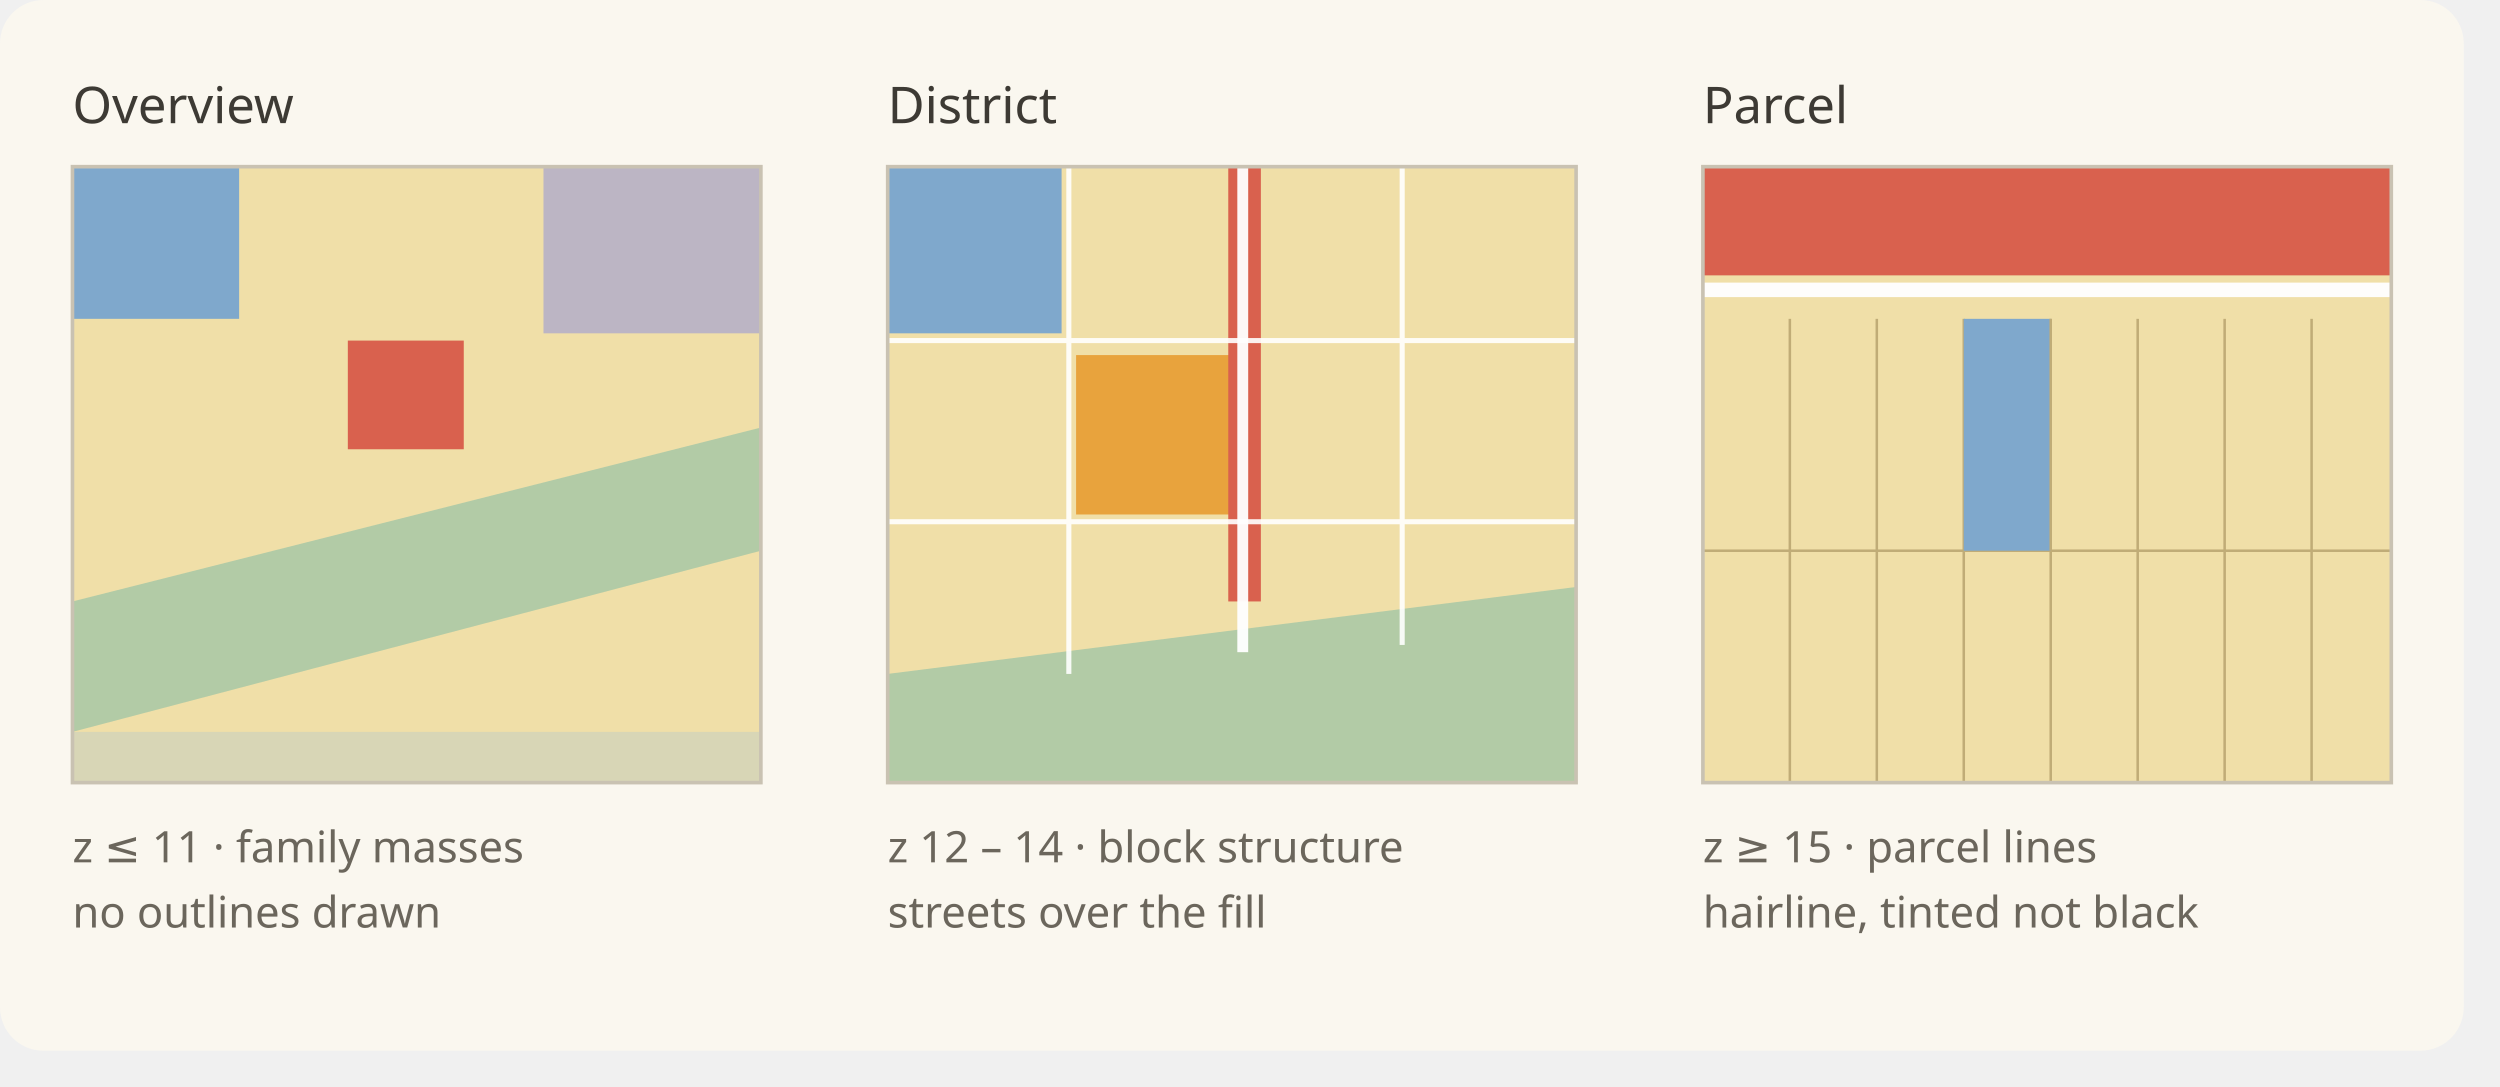
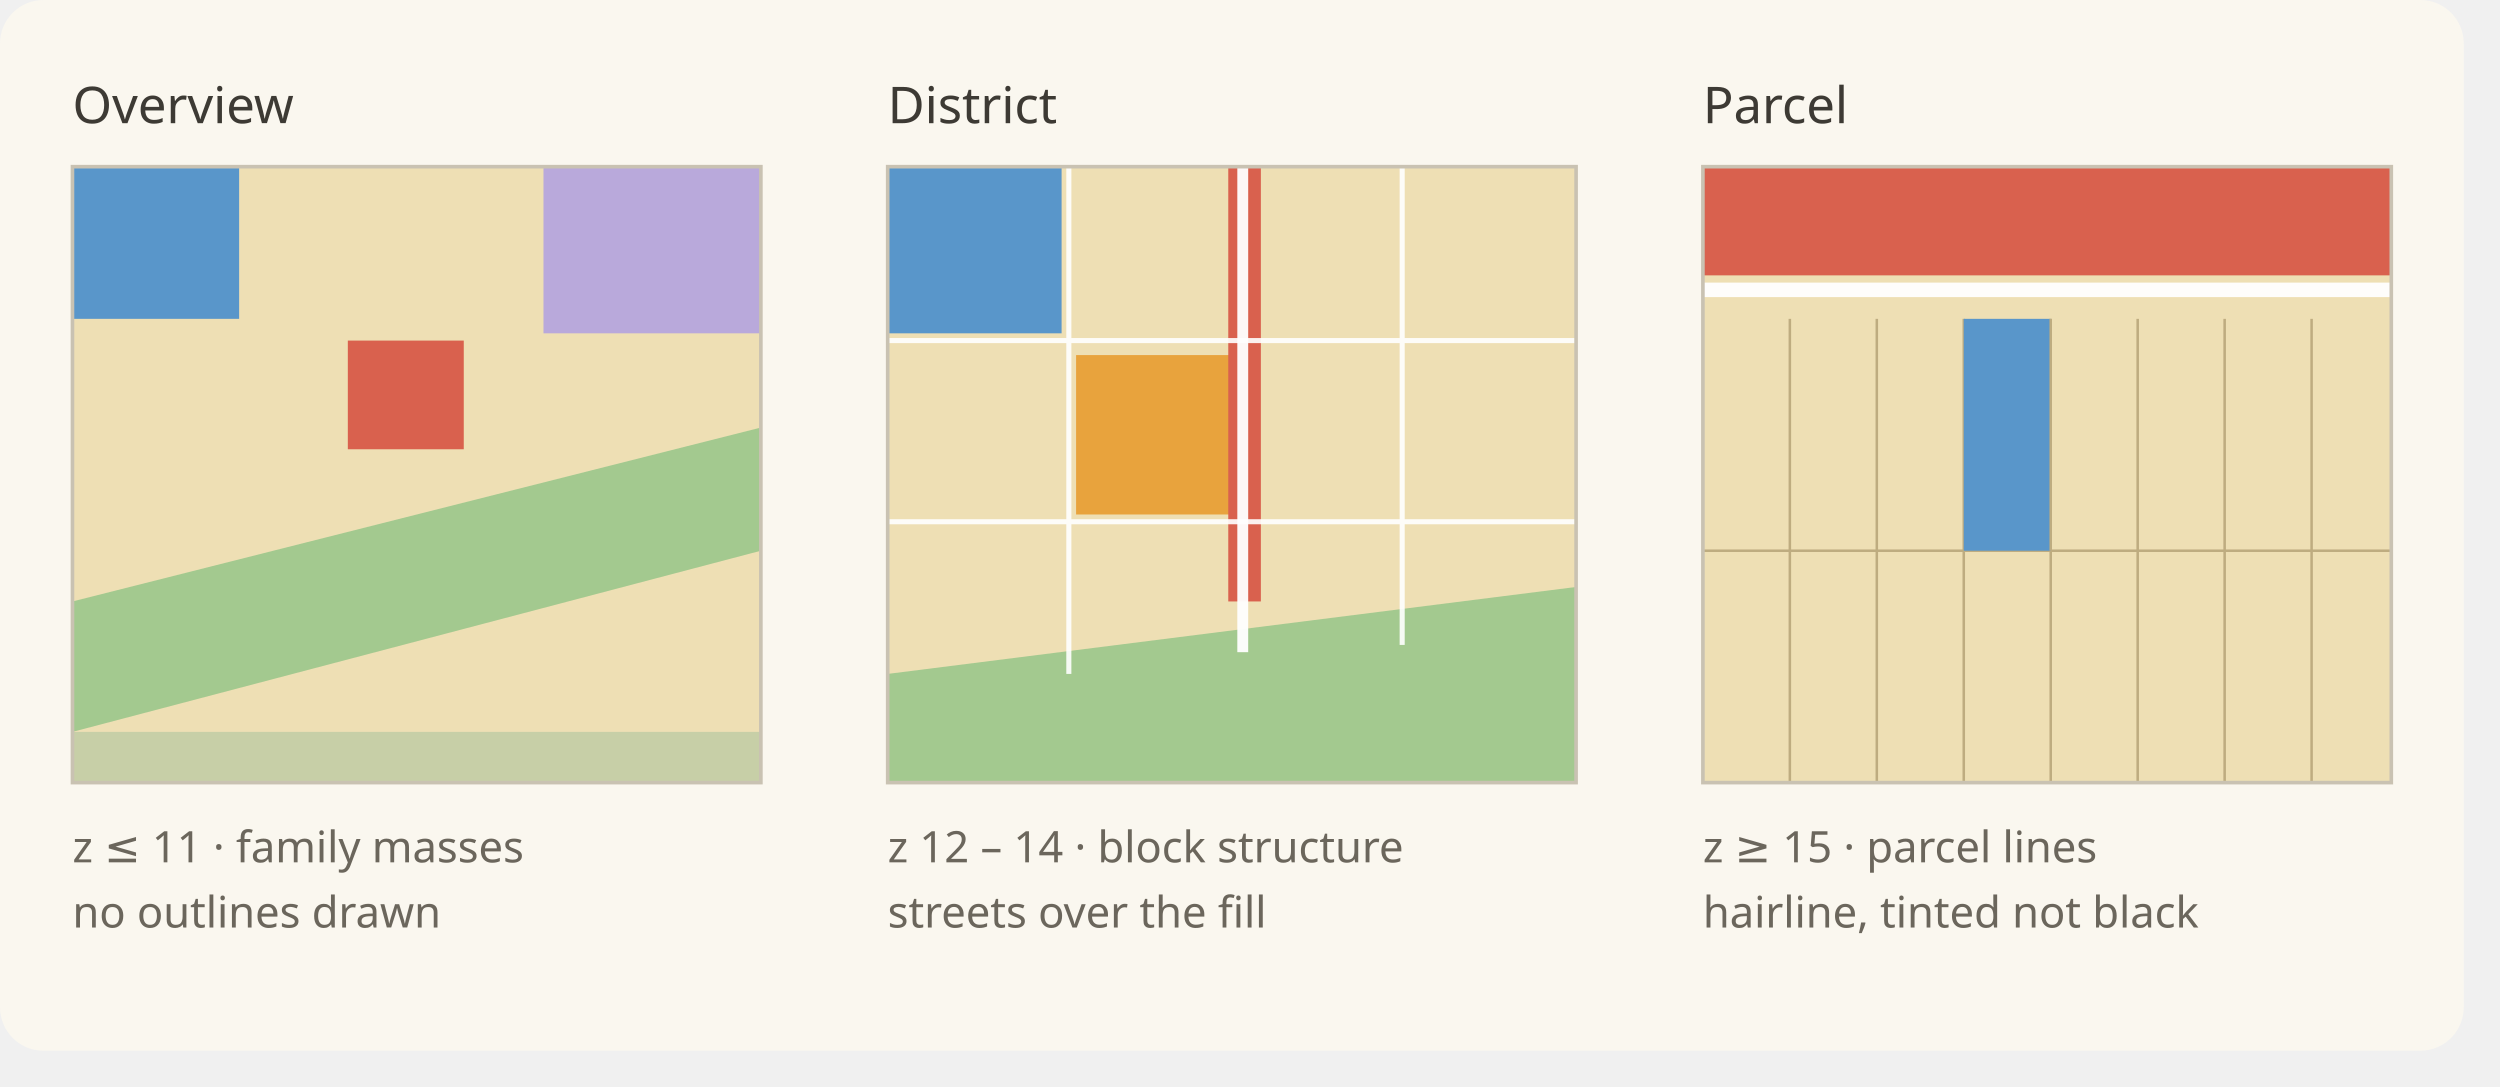
<svg xmlns="http://www.w3.org/2000/svg" width="100%" viewBox="0 0 690 300" role="img" style="">
  <rect x="0" y="0" width="680" height="290" rx="12" fill="#faf7ef" style="fill:rgb(250, 247, 239);stroke:none;color:rgb(11, 11, 11);stroke-width:1px;stroke-linecap:butt;stroke-linejoin:miter;opacity:1;font-family:&quot;Anthropic Sans&quot;, -apple-system, &quot;system-ui&quot;, &quot;Segoe UI&quot;, sans-serif;font-size:16px;font-weight:400;text-anchor:start;dominant-baseline:auto" />
  <g font-family="system-ui, sans-serif" fill="#3d3a34" style="fill:rgb(61, 58, 52);stroke:none;color:rgb(11, 11, 11);stroke-width:1px;stroke-linecap:butt;stroke-linejoin:miter;opacity:1;font-family:system-ui, sans-serif;font-size:16px;font-weight:400;text-anchor:start;dominant-baseline:auto">
    <text x="20" y="34" font-size="14" font-weight="500" style="fill:rgb(61, 58, 52);stroke:none;color:rgb(11, 11, 11);stroke-width:1px;stroke-linecap:butt;stroke-linejoin:miter;opacity:1;font-family:system-ui, sans-serif;font-size:14px;font-weight:500;text-anchor:start;dominant-baseline:auto">Overview</text>
    <text x="245" y="34" font-size="14" font-weight="500" style="fill:rgb(61, 58, 52);stroke:none;color:rgb(11, 11, 11);stroke-width:1px;stroke-linecap:butt;stroke-linejoin:miter;opacity:1;font-family:system-ui, sans-serif;font-size:14px;font-weight:500;text-anchor:start;dominant-baseline:auto">District</text>
    <text x="470" y="34" font-size="14" font-weight="500" style="fill:rgb(61, 58, 52);stroke:none;color:rgb(11, 11, 11);stroke-width:1px;stroke-linecap:butt;stroke-linejoin:miter;opacity:1;font-family:system-ui, sans-serif;font-size:14px;font-weight:500;text-anchor:start;dominant-baseline:auto">Parcel</text>
  </g>
-   <rect x="20" y="46" width="190" height="170" fill="#f0dfa8" style="fill:rgb(240, 223, 168);stroke:none;color:rgb(11, 11, 11);stroke-width:1px;stroke-linecap:butt;stroke-linejoin:miter;opacity:1;font-family:&quot;Anthropic Sans&quot;, -apple-system, &quot;system-ui&quot;, &quot;Segoe UI&quot;, sans-serif;font-size:16px;font-weight:400;text-anchor:start;dominant-baseline:auto" />
-   <rect x="20" y="46" width="46" height="42" fill="#7fa8cc" style="fill:rgb(127, 168, 204);stroke:none;color:rgb(11, 11, 11);stroke-width:1px;stroke-linecap:butt;stroke-linejoin:miter;opacity:1;font-family:&quot;Anthropic Sans&quot;, -apple-system, &quot;system-ui&quot;, &quot;Segoe UI&quot;, sans-serif;font-size:16px;font-weight:400;text-anchor:start;dominant-baseline:auto" />
-   <rect x="150" y="46" width="60" height="46" fill="#bcb5c4" style="fill:rgb(188, 181, 196);stroke:none;color:rgb(11, 11, 11);stroke-width:1px;stroke-linecap:butt;stroke-linejoin:miter;opacity:1;font-family:&quot;Anthropic Sans&quot;, -apple-system, &quot;system-ui&quot;, &quot;Segoe UI&quot;, sans-serif;font-size:16px;font-weight:400;text-anchor:start;dominant-baseline:auto" />
+   <rect x="20" y="46" width="190" height="170" fill="#eedfb4" style="fill:rgb(238, 223, 180);stroke:none;color:rgb(11, 11, 11);stroke-width:1px;stroke-linecap:butt;stroke-linejoin:miter;opacity:1;font-family:&quot;Anthropic Sans&quot;, -apple-system, &quot;system-ui&quot;, &quot;Segoe UI&quot;, sans-serif;font-size:16px;font-weight:400;text-anchor:start;dominant-baseline:auto" />
+   <rect x="20" y="46" width="46" height="42" fill="#5996ca" style="fill:rgb(89, 150, 202);stroke:none;color:rgb(11, 11, 11);stroke-width:1px;stroke-linecap:butt;stroke-linejoin:miter;opacity:1;font-family:&quot;Anthropic Sans&quot;, -apple-system, &quot;system-ui&quot;, &quot;Segoe UI&quot;, sans-serif;font-size:16px;font-weight:400;text-anchor:start;dominant-baseline:auto" />
+   <rect x="150" y="46" width="60" height="46" fill="#b9a9db" style="fill:rgb(185, 169, 219);stroke:none;color:rgb(11, 11, 11);stroke-width:1px;stroke-linecap:butt;stroke-linejoin:miter;opacity:1;font-family:&quot;Anthropic Sans&quot;, -apple-system, &quot;system-ui&quot;, &quot;Segoe UI&quot;, sans-serif;font-size:16px;font-weight:400;text-anchor:start;dominant-baseline:auto" />
  <rect x="96" y="94" width="32" height="30" fill="#d9614e" style="fill:rgb(217, 97, 78);stroke:none;color:rgb(11, 11, 11);stroke-width:1px;stroke-linecap:butt;stroke-linejoin:miter;opacity:1;font-family:&quot;Anthropic Sans&quot;, -apple-system, &quot;system-ui&quot;, &quot;Segoe UI&quot;, sans-serif;font-size:16px;font-weight:400;text-anchor:start;dominant-baseline:auto" />
-   <path d="M20 166L210 118L210 152L20 202Z" fill="#b2cba6" style="fill:rgb(178, 203, 166);stroke:none;color:rgb(11, 11, 11);stroke-width:1px;stroke-linecap:butt;stroke-linejoin:miter;opacity:1;font-family:&quot;Anthropic Sans&quot;, -apple-system, &quot;system-ui&quot;, &quot;Segoe UI&quot;, sans-serif;font-size:16px;font-weight:400;text-anchor:start;dominant-baseline:auto" />
-   <rect x="20" y="202" width="190" height="14" fill="#d8d6b6" style="fill:rgb(216, 214, 182);stroke:none;color:rgb(11, 11, 11);stroke-width:1px;stroke-linecap:butt;stroke-linejoin:miter;opacity:1;font-family:&quot;Anthropic Sans&quot;, -apple-system, &quot;system-ui&quot;, &quot;Segoe UI&quot;, sans-serif;font-size:16px;font-weight:400;text-anchor:start;dominant-baseline:auto" />
+   <path d="M20 166L210 118L210 152L20 202Z" fill="#a3c98f" style="fill:rgb(163, 201, 143);stroke:none;color:rgb(11, 11, 11);stroke-width:1px;stroke-linecap:butt;stroke-linejoin:miter;opacity:1;font-family:&quot;Anthropic Sans&quot;, -apple-system, &quot;system-ui&quot;, &quot;Segoe UI&quot;, sans-serif;font-size:16px;font-weight:400;text-anchor:start;dominant-baseline:auto" />
+   <rect x="20" y="202" width="190" height="14" fill="#c7cfa7" style="fill:rgb(199, 207, 167);stroke:none;color:rgb(11, 11, 11);stroke-width:1px;stroke-linecap:butt;stroke-linejoin:miter;opacity:1;font-family:&quot;Anthropic Sans&quot;, -apple-system, &quot;system-ui&quot;, &quot;Segoe UI&quot;, sans-serif;font-size:16px;font-weight:400;text-anchor:start;dominant-baseline:auto" />
  <rect x="20" y="46" width="190" height="170" fill="none" stroke="#c9c2b2" stroke-width="1" style="fill:none;stroke:rgb(201, 194, 178);color:rgb(11, 11, 11);stroke-width:1px;stroke-linecap:butt;stroke-linejoin:miter;opacity:1;font-family:&quot;Anthropic Sans&quot;, -apple-system, &quot;system-ui&quot;, &quot;Segoe UI&quot;, sans-serif;font-size:16px;font-weight:400;text-anchor:start;dominant-baseline:auto" />
-   <rect x="245" y="46" width="190" height="170" fill="#f0dfa8" style="fill:rgb(240, 223, 168);stroke:none;color:rgb(11, 11, 11);stroke-width:1px;stroke-linecap:butt;stroke-linejoin:miter;opacity:1;font-family:&quot;Anthropic Sans&quot;, -apple-system, &quot;system-ui&quot;, &quot;Segoe UI&quot;, sans-serif;font-size:16px;font-weight:400;text-anchor:start;dominant-baseline:auto" />
-   <rect x="245" y="46" width="48" height="46" fill="#7fa8cc" style="fill:rgb(127, 168, 204);stroke:none;color:rgb(11, 11, 11);stroke-width:1px;stroke-linecap:butt;stroke-linejoin:miter;opacity:1;font-family:&quot;Anthropic Sans&quot;, -apple-system, &quot;system-ui&quot;, &quot;Segoe UI&quot;, sans-serif;font-size:16px;font-weight:400;text-anchor:start;dominant-baseline:auto" />
+   <rect x="245" y="46" width="190" height="170" fill="#eedfb4" style="fill:rgb(238, 223, 180);stroke:none;color:rgb(11, 11, 11);stroke-width:1px;stroke-linecap:butt;stroke-linejoin:miter;opacity:1;font-family:&quot;Anthropic Sans&quot;, -apple-system, &quot;system-ui&quot;, &quot;Segoe UI&quot;, sans-serif;font-size:16px;font-weight:400;text-anchor:start;dominant-baseline:auto" />
+   <rect x="245" y="46" width="48" height="46" fill="#5996ca" style="fill:rgb(89, 150, 202);stroke:none;color:rgb(11, 11, 11);stroke-width:1px;stroke-linecap:butt;stroke-linejoin:miter;opacity:1;font-family:&quot;Anthropic Sans&quot;, -apple-system, &quot;system-ui&quot;, &quot;Segoe UI&quot;, sans-serif;font-size:16px;font-weight:400;text-anchor:start;dominant-baseline:auto" />
  <rect x="297" y="98" width="46" height="44" fill="#e8a33d" style="fill:rgb(232, 163, 61);stroke:none;color:rgb(11, 11, 11);stroke-width:1px;stroke-linecap:butt;stroke-linejoin:miter;opacity:1;font-family:&quot;Anthropic Sans&quot;, -apple-system, &quot;system-ui&quot;, &quot;Segoe UI&quot;, sans-serif;font-size:16px;font-weight:400;text-anchor:start;dominant-baseline:auto" />
  <rect x="339" y="46" width="9" height="120" fill="#d9614e" style="fill:rgb(217, 97, 78);stroke:none;color:rgb(11, 11, 11);stroke-width:1px;stroke-linecap:butt;stroke-linejoin:miter;opacity:1;font-family:&quot;Anthropic Sans&quot;, -apple-system, &quot;system-ui&quot;, &quot;Segoe UI&quot;, sans-serif;font-size:16px;font-weight:400;text-anchor:start;dominant-baseline:auto" />
-   <path d="M245 186L435 162L435 216L245 216Z" fill="#b2cba6" style="fill:rgb(178, 203, 166);stroke:none;color:rgb(11, 11, 11);stroke-width:1px;stroke-linecap:butt;stroke-linejoin:miter;opacity:1;font-family:&quot;Anthropic Sans&quot;, -apple-system, &quot;system-ui&quot;, &quot;Segoe UI&quot;, sans-serif;font-size:16px;font-weight:400;text-anchor:start;dominant-baseline:auto" />
+   <path d="M245 186L435 162L435 216L245 216Z" fill="#a3c98f" style="fill:rgb(163, 201, 143);stroke:none;color:rgb(11, 11, 11);stroke-width:1px;stroke-linecap:butt;stroke-linejoin:miter;opacity:1;font-family:&quot;Anthropic Sans&quot;, -apple-system, &quot;system-ui&quot;, &quot;Segoe UI&quot;, sans-serif;font-size:16px;font-weight:400;text-anchor:start;dominant-baseline:auto" />
  <g stroke="#ffffff" stroke-width="1.4" opacity="0.9" fill="none" style="fill:none;stroke:rgb(255, 255, 255);color:rgb(11, 11, 11);stroke-width:1.4px;stroke-linecap:butt;stroke-linejoin:miter;opacity:0.9;font-family:&quot;Anthropic Sans&quot;, -apple-system, &quot;system-ui&quot;, &quot;Segoe UI&quot;, sans-serif;font-size:16px;font-weight:400;text-anchor:start;dominant-baseline:auto">
    <path d="M295 46V186M387 46V178M245 94H435M245 144H435" style="fill:none;stroke:rgb(255, 255, 255);color:rgb(11, 11, 11);stroke-width:1.4px;stroke-linecap:butt;stroke-linejoin:miter;opacity:1;font-family:&quot;Anthropic Sans&quot;, -apple-system, &quot;system-ui&quot;, &quot;Segoe UI&quot;, sans-serif;font-size:16px;font-weight:400;text-anchor:start;dominant-baseline:auto" />
  </g>
  <g stroke="#ffffff" stroke-width="3" opacity="0.95" fill="none" style="fill:none;stroke:rgb(255, 255, 255);color:rgb(11, 11, 11);stroke-width:3px;stroke-linecap:butt;stroke-linejoin:miter;opacity:0.95;font-family:&quot;Anthropic Sans&quot;, -apple-system, &quot;system-ui&quot;, &quot;Segoe UI&quot;, sans-serif;font-size:16px;font-weight:400;text-anchor:start;dominant-baseline:auto">
    <path d="M343 46V180" style="fill:none;stroke:rgb(255, 255, 255);color:rgb(11, 11, 11);stroke-width:3px;stroke-linecap:butt;stroke-linejoin:miter;opacity:1;font-family:&quot;Anthropic Sans&quot;, -apple-system, &quot;system-ui&quot;, &quot;Segoe UI&quot;, sans-serif;font-size:16px;font-weight:400;text-anchor:start;dominant-baseline:auto" />
  </g>
  <rect x="245" y="46" width="190" height="170" fill="none" stroke="#c9c2b2" stroke-width="1" style="fill:none;stroke:rgb(201, 194, 178);color:rgb(11, 11, 11);stroke-width:1px;stroke-linecap:butt;stroke-linejoin:miter;opacity:1;font-family:&quot;Anthropic Sans&quot;, -apple-system, &quot;system-ui&quot;, &quot;Segoe UI&quot;, sans-serif;font-size:16px;font-weight:400;text-anchor:start;dominant-baseline:auto" />
-   <rect x="470" y="46" width="190" height="170" fill="#f0dfa8" style="fill:rgb(240, 223, 168);stroke:none;color:rgb(11, 11, 11);stroke-width:1px;stroke-linecap:butt;stroke-linejoin:miter;opacity:1;font-family:&quot;Anthropic Sans&quot;, -apple-system, &quot;system-ui&quot;, &quot;Segoe UI&quot;, sans-serif;font-size:16px;font-weight:400;text-anchor:start;dominant-baseline:auto" />
+   <rect x="470" y="46" width="190" height="170" fill="#eedfb4" style="fill:rgb(238, 223, 180);stroke:none;color:rgb(11, 11, 11);stroke-width:1px;stroke-linecap:butt;stroke-linejoin:miter;opacity:1;font-family:&quot;Anthropic Sans&quot;, -apple-system, &quot;system-ui&quot;, &quot;Segoe UI&quot;, sans-serif;font-size:16px;font-weight:400;text-anchor:start;dominant-baseline:auto" />
  <rect x="470" y="46" width="190" height="30" fill="#d9614e" style="fill:rgb(217, 97, 78);stroke:none;color:rgb(11, 11, 11);stroke-width:1px;stroke-linecap:butt;stroke-linejoin:miter;opacity:1;font-family:&quot;Anthropic Sans&quot;, -apple-system, &quot;system-ui&quot;, &quot;Segoe UI&quot;, sans-serif;font-size:16px;font-weight:400;text-anchor:start;dominant-baseline:auto" />
  <g stroke="#c8b municipal" stroke-width="0" style="fill:rgb(0, 0, 0);stroke:none;color:rgb(11, 11, 11);stroke-width:0px;stroke-linecap:butt;stroke-linejoin:miter;opacity:1;font-family:&quot;Anthropic Sans&quot;, -apple-system, &quot;system-ui&quot;, &quot;Segoe UI&quot;, sans-serif;font-size:16px;font-weight:400;text-anchor:start;dominant-baseline:auto" />
-   <g stroke="#c0ac77" stroke-width="0.7" fill="none" style="fill:none;stroke:rgb(192, 172, 119);color:rgb(11, 11, 11);stroke-width:0.7px;stroke-linecap:butt;stroke-linejoin:miter;opacity:1;font-family:&quot;Anthropic Sans&quot;, -apple-system, &quot;system-ui&quot;, &quot;Segoe UI&quot;, sans-serif;font-size:16px;font-weight:400;text-anchor:start;dominant-baseline:auto">
-     <path d="M494 88V216M518 88V216M542 88V216M566 88V216M590 88V216M614 88V216M638 88V216M470 152H660" style="fill:none;stroke:rgb(192, 172, 119);color:rgb(11, 11, 11);stroke-width:0.7px;stroke-linecap:butt;stroke-linejoin:miter;opacity:1;font-family:&quot;Anthropic Sans&quot;, -apple-system, &quot;system-ui&quot;, &quot;Segoe UI&quot;, sans-serif;font-size:16px;font-weight:400;text-anchor:start;dominant-baseline:auto" />
+   <g stroke="#beac80" stroke-width="0.7" fill="none" style="fill:none;stroke:rgb(190, 172, 128);color:rgb(11, 11, 11);stroke-width:0.7px;stroke-linecap:butt;stroke-linejoin:miter;opacity:1;font-family:&quot;Anthropic Sans&quot;, -apple-system, &quot;system-ui&quot;, &quot;Segoe UI&quot;, sans-serif;font-size:16px;font-weight:400;text-anchor:start;dominant-baseline:auto">
+     <path d="M494 88V216M518 88V216M542 88V216M566 88V216M590 88V216M614 88V216M638 88V216M470 152H660" style="fill:none;stroke:rgb(190, 172, 128);color:rgb(11, 11, 11);stroke-width:0.7px;stroke-linecap:butt;stroke-linejoin:miter;opacity:1;font-family:&quot;Anthropic Sans&quot;, -apple-system, &quot;system-ui&quot;, &quot;Segoe UI&quot;, sans-serif;font-size:16px;font-weight:400;text-anchor:start;dominant-baseline:auto" />
  </g>
  <g stroke="#ffffff" stroke-width="4" opacity="0.95" fill="none" style="fill:none;stroke:rgb(255, 255, 255);color:rgb(11, 11, 11);stroke-width:4px;stroke-linecap:butt;stroke-linejoin:miter;opacity:0.95;font-family:&quot;Anthropic Sans&quot;, -apple-system, &quot;system-ui&quot;, &quot;Segoe UI&quot;, sans-serif;font-size:16px;font-weight:400;text-anchor:start;dominant-baseline:auto">
    <path d="M470 80H660" style="fill:none;stroke:rgb(255, 255, 255);color:rgb(11, 11, 11);stroke-width:4px;stroke-linecap:butt;stroke-linejoin:miter;opacity:1;font-family:&quot;Anthropic Sans&quot;, -apple-system, &quot;system-ui&quot;, &quot;Segoe UI&quot;, sans-serif;font-size:16px;font-weight:400;text-anchor:start;dominant-baseline:auto" />
  </g>
-   <rect x="542" y="88" width="24" height="64" fill="#7fa8cc" style="fill:rgb(127, 168, 204);stroke:none;color:rgb(11, 11, 11);stroke-width:1px;stroke-linecap:butt;stroke-linejoin:miter;opacity:1;font-family:&quot;Anthropic Sans&quot;, -apple-system, &quot;system-ui&quot;, &quot;Segoe UI&quot;, sans-serif;font-size:16px;font-weight:400;text-anchor:start;dominant-baseline:auto" />
-   <g stroke="#c0ac77" stroke-width="0.7" fill="none" style="fill:none;stroke:rgb(192, 172, 119);color:rgb(11, 11, 11);stroke-width:0.7px;stroke-linecap:butt;stroke-linejoin:miter;opacity:1;font-family:&quot;Anthropic Sans&quot;, -apple-system, &quot;system-ui&quot;, &quot;Segoe UI&quot;, sans-serif;font-size:16px;font-weight:400;text-anchor:start;dominant-baseline:auto">
-     <path d="M566 88V152" style="fill:none;stroke:rgb(192, 172, 119);color:rgb(11, 11, 11);stroke-width:0.7px;stroke-linecap:butt;stroke-linejoin:miter;opacity:1;font-family:&quot;Anthropic Sans&quot;, -apple-system, &quot;system-ui&quot;, &quot;Segoe UI&quot;, sans-serif;font-size:16px;font-weight:400;text-anchor:start;dominant-baseline:auto" />
+   <rect x="542" y="88" width="24" height="64" fill="#5996ca" style="fill:rgb(89, 150, 202);stroke:none;color:rgb(11, 11, 11);stroke-width:1px;stroke-linecap:butt;stroke-linejoin:miter;opacity:1;font-family:&quot;Anthropic Sans&quot;, -apple-system, &quot;system-ui&quot;, &quot;Segoe UI&quot;, sans-serif;font-size:16px;font-weight:400;text-anchor:start;dominant-baseline:auto" />
+   <g stroke="#beac80" stroke-width="0.7" fill="none" style="fill:none;stroke:rgb(190, 172, 128);color:rgb(11, 11, 11);stroke-width:0.7px;stroke-linecap:butt;stroke-linejoin:miter;opacity:1;font-family:&quot;Anthropic Sans&quot;, -apple-system, &quot;system-ui&quot;, &quot;Segoe UI&quot;, sans-serif;font-size:16px;font-weight:400;text-anchor:start;dominant-baseline:auto">
+     <path d="M566 88V152" style="fill:none;stroke:rgb(190, 172, 128);color:rgb(11, 11, 11);stroke-width:0.7px;stroke-linecap:butt;stroke-linejoin:miter;opacity:1;font-family:&quot;Anthropic Sans&quot;, -apple-system, &quot;system-ui&quot;, &quot;Segoe UI&quot;, sans-serif;font-size:16px;font-weight:400;text-anchor:start;dominant-baseline:auto" />
  </g>
  <rect x="470" y="46" width="190" height="170" fill="none" stroke="#c9c2b2" stroke-width="1" style="fill:none;stroke:rgb(201, 194, 178);color:rgb(11, 11, 11);stroke-width:1px;stroke-linecap:butt;stroke-linejoin:miter;opacity:1;font-family:&quot;Anthropic Sans&quot;, -apple-system, &quot;system-ui&quot;, &quot;Segoe UI&quot;, sans-serif;font-size:16px;font-weight:400;text-anchor:start;dominant-baseline:auto" />
  <g font-family="system-ui, sans-serif" font-size="12" fill="#6b665c" style="fill:rgb(107, 102, 92);stroke:none;color:rgb(11, 11, 11);stroke-width:1px;stroke-linecap:butt;stroke-linejoin:miter;opacity:1;font-family:system-ui, sans-serif;font-size:12px;font-weight:400;text-anchor:start;dominant-baseline:auto">
    <text x="20" y="238" style="fill:rgb(107, 102, 92);stroke:none;color:rgb(11, 11, 11);stroke-width:1px;stroke-linecap:butt;stroke-linejoin:miter;opacity:1;font-family:system-ui, sans-serif;font-size:12px;font-weight:400;text-anchor:start;dominant-baseline:auto">z ≤ 11 · family masses</text>
    <text x="20" y="256" style="fill:rgb(107, 102, 92);stroke:none;color:rgb(11, 11, 11);stroke-width:1px;stroke-linecap:butt;stroke-linejoin:miter;opacity:1;font-family:system-ui, sans-serif;font-size:12px;font-weight:400;text-anchor:start;dominant-baseline:auto">no outlines drawn</text>
    <text x="245" y="238" style="fill:rgb(107, 102, 92);stroke:none;color:rgb(11, 11, 11);stroke-width:1px;stroke-linecap:butt;stroke-linejoin:miter;opacity:1;font-family:system-ui, sans-serif;font-size:12px;font-weight:400;text-anchor:start;dominant-baseline:auto">z 12 – 14 · block structure</text>
    <text x="245" y="256" style="fill:rgb(107, 102, 92);stroke:none;color:rgb(11, 11, 11);stroke-width:1px;stroke-linecap:butt;stroke-linejoin:miter;opacity:1;font-family:system-ui, sans-serif;font-size:12px;font-weight:400;text-anchor:start;dominant-baseline:auto">streets over the fill</text>
    <text x="470" y="238" style="fill:rgb(107, 102, 92);stroke:none;color:rgb(11, 11, 11);stroke-width:1px;stroke-linecap:butt;stroke-linejoin:miter;opacity:1;font-family:system-ui, sans-serif;font-size:12px;font-weight:400;text-anchor:start;dominant-baseline:auto">z ≥ 15 · parcel lines</text>
    <text x="470" y="256" style="fill:rgb(107, 102, 92);stroke:none;color:rgb(11, 11, 11);stroke-width:1px;stroke-linecap:butt;stroke-linejoin:miter;opacity:1;font-family:system-ui, sans-serif;font-size:12px;font-weight:400;text-anchor:start;dominant-baseline:auto">hairline, tinted not black</text>
  </g>
</svg>
